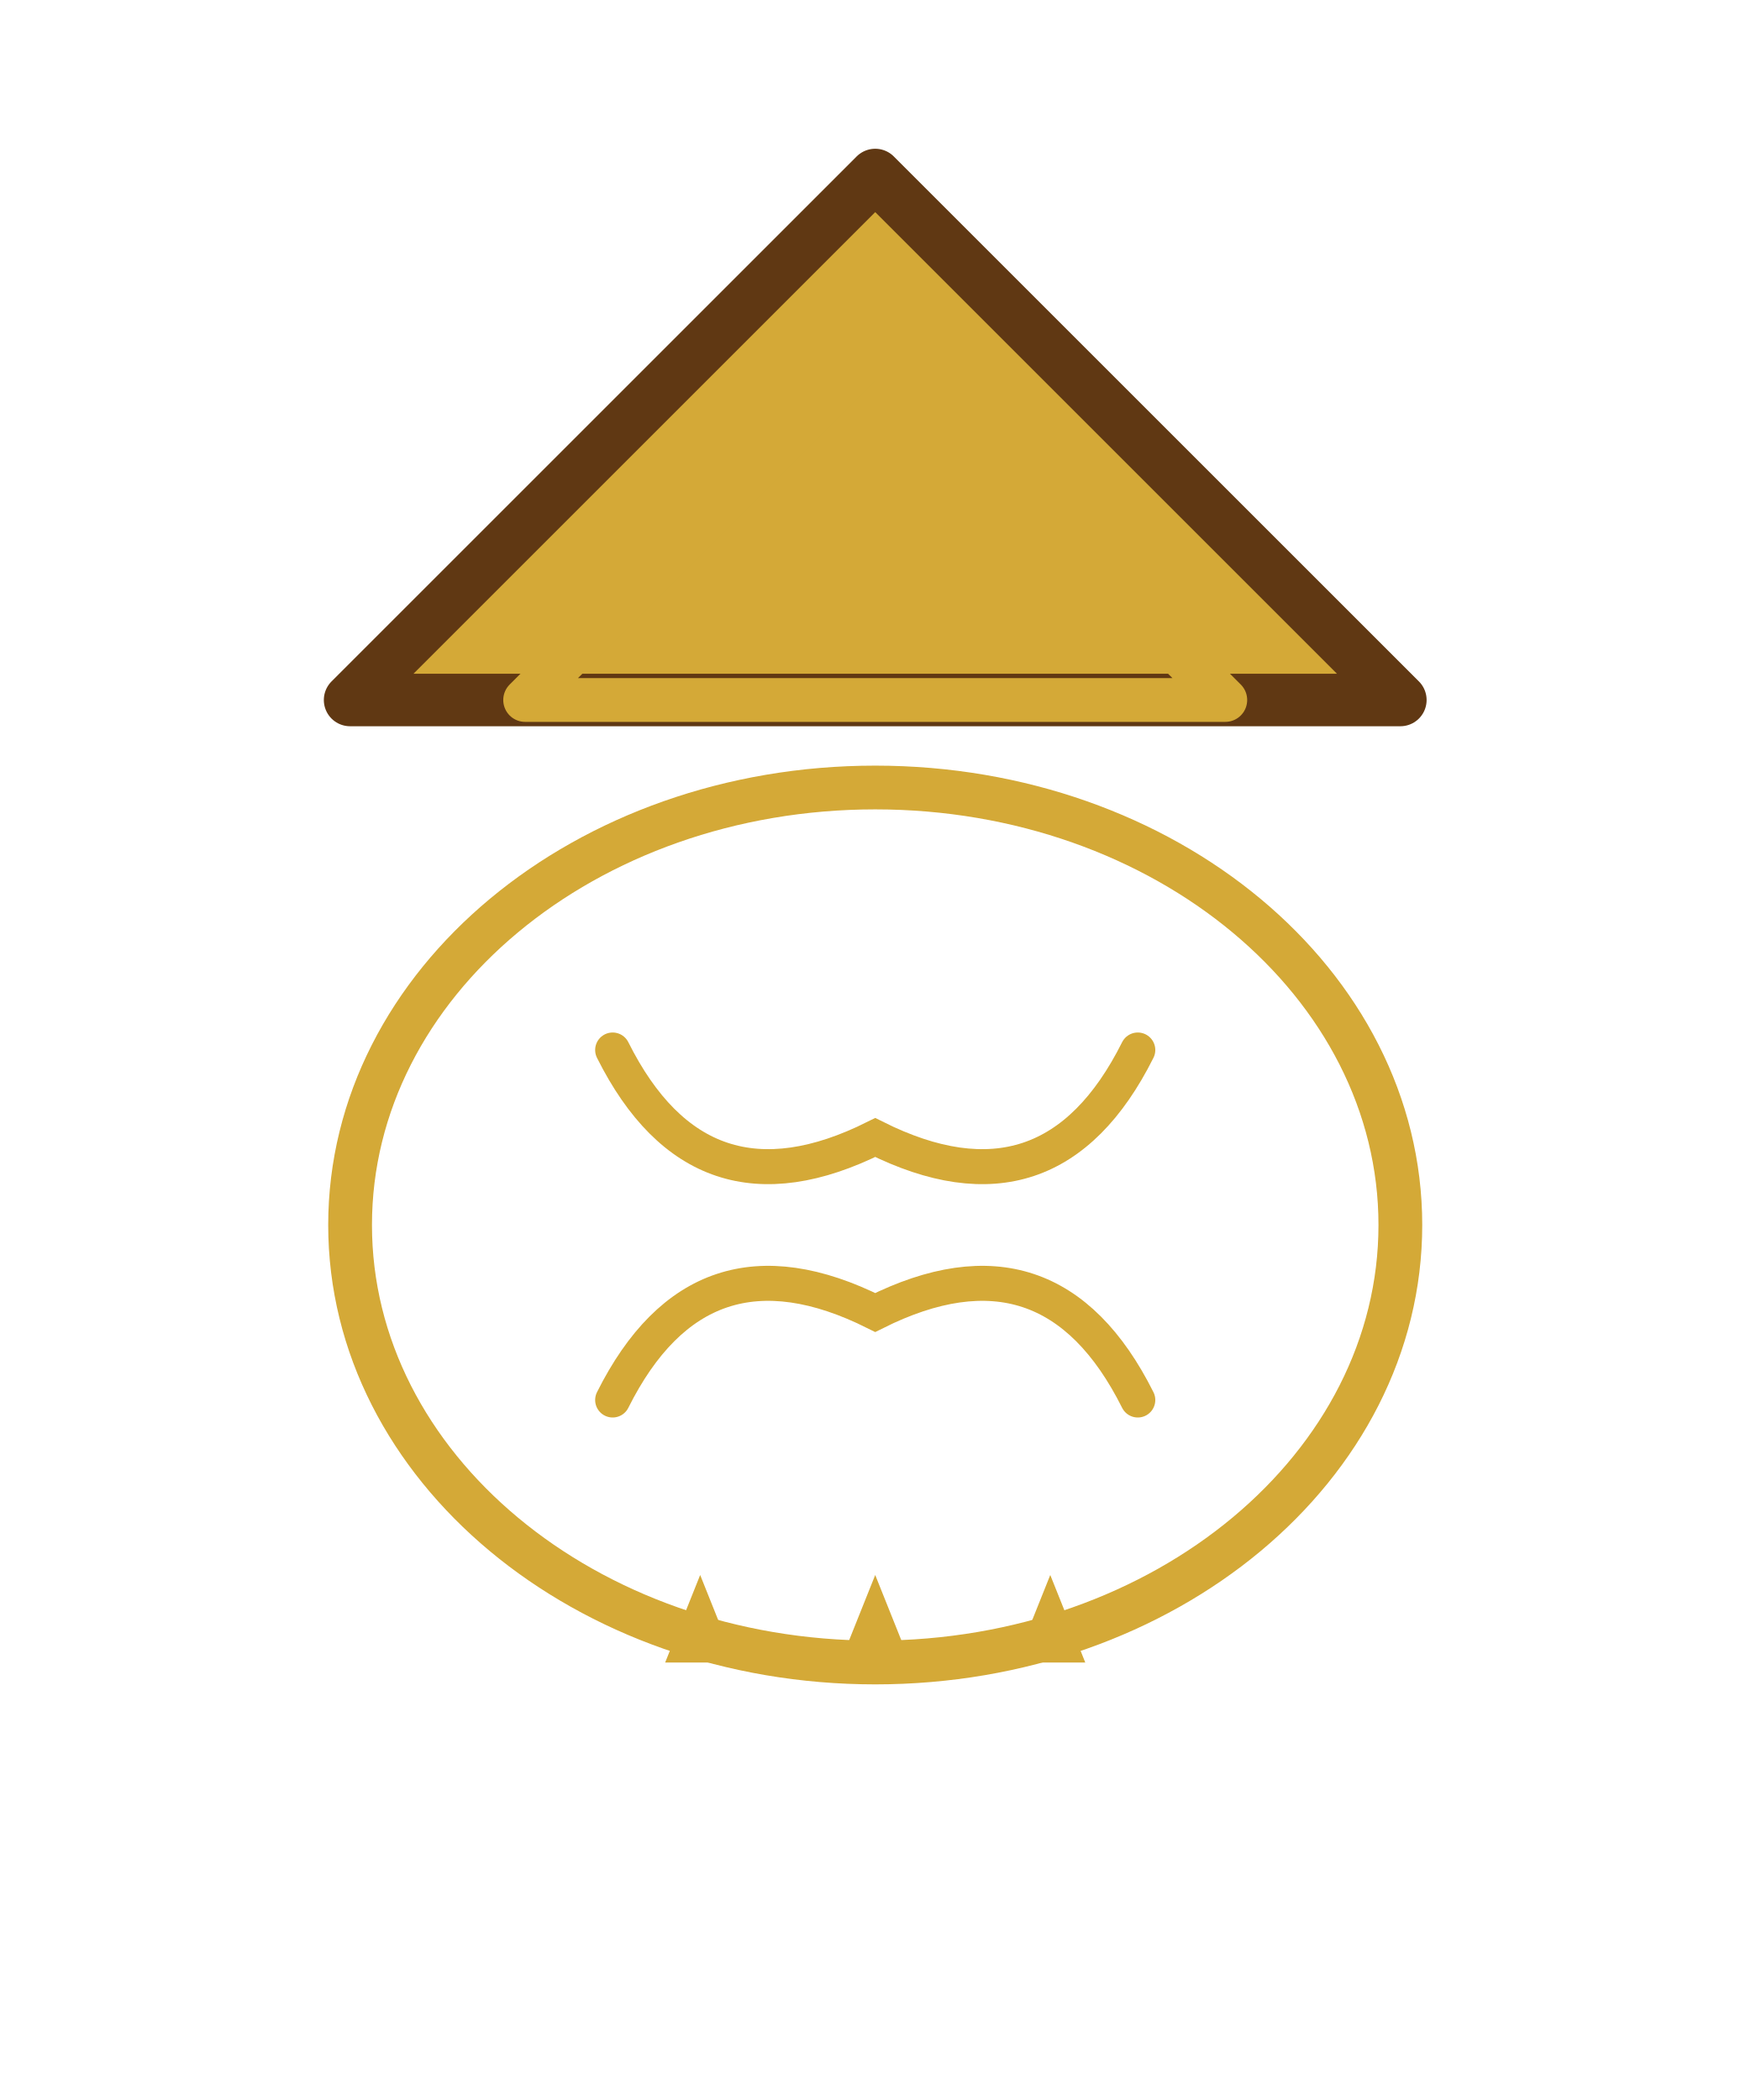
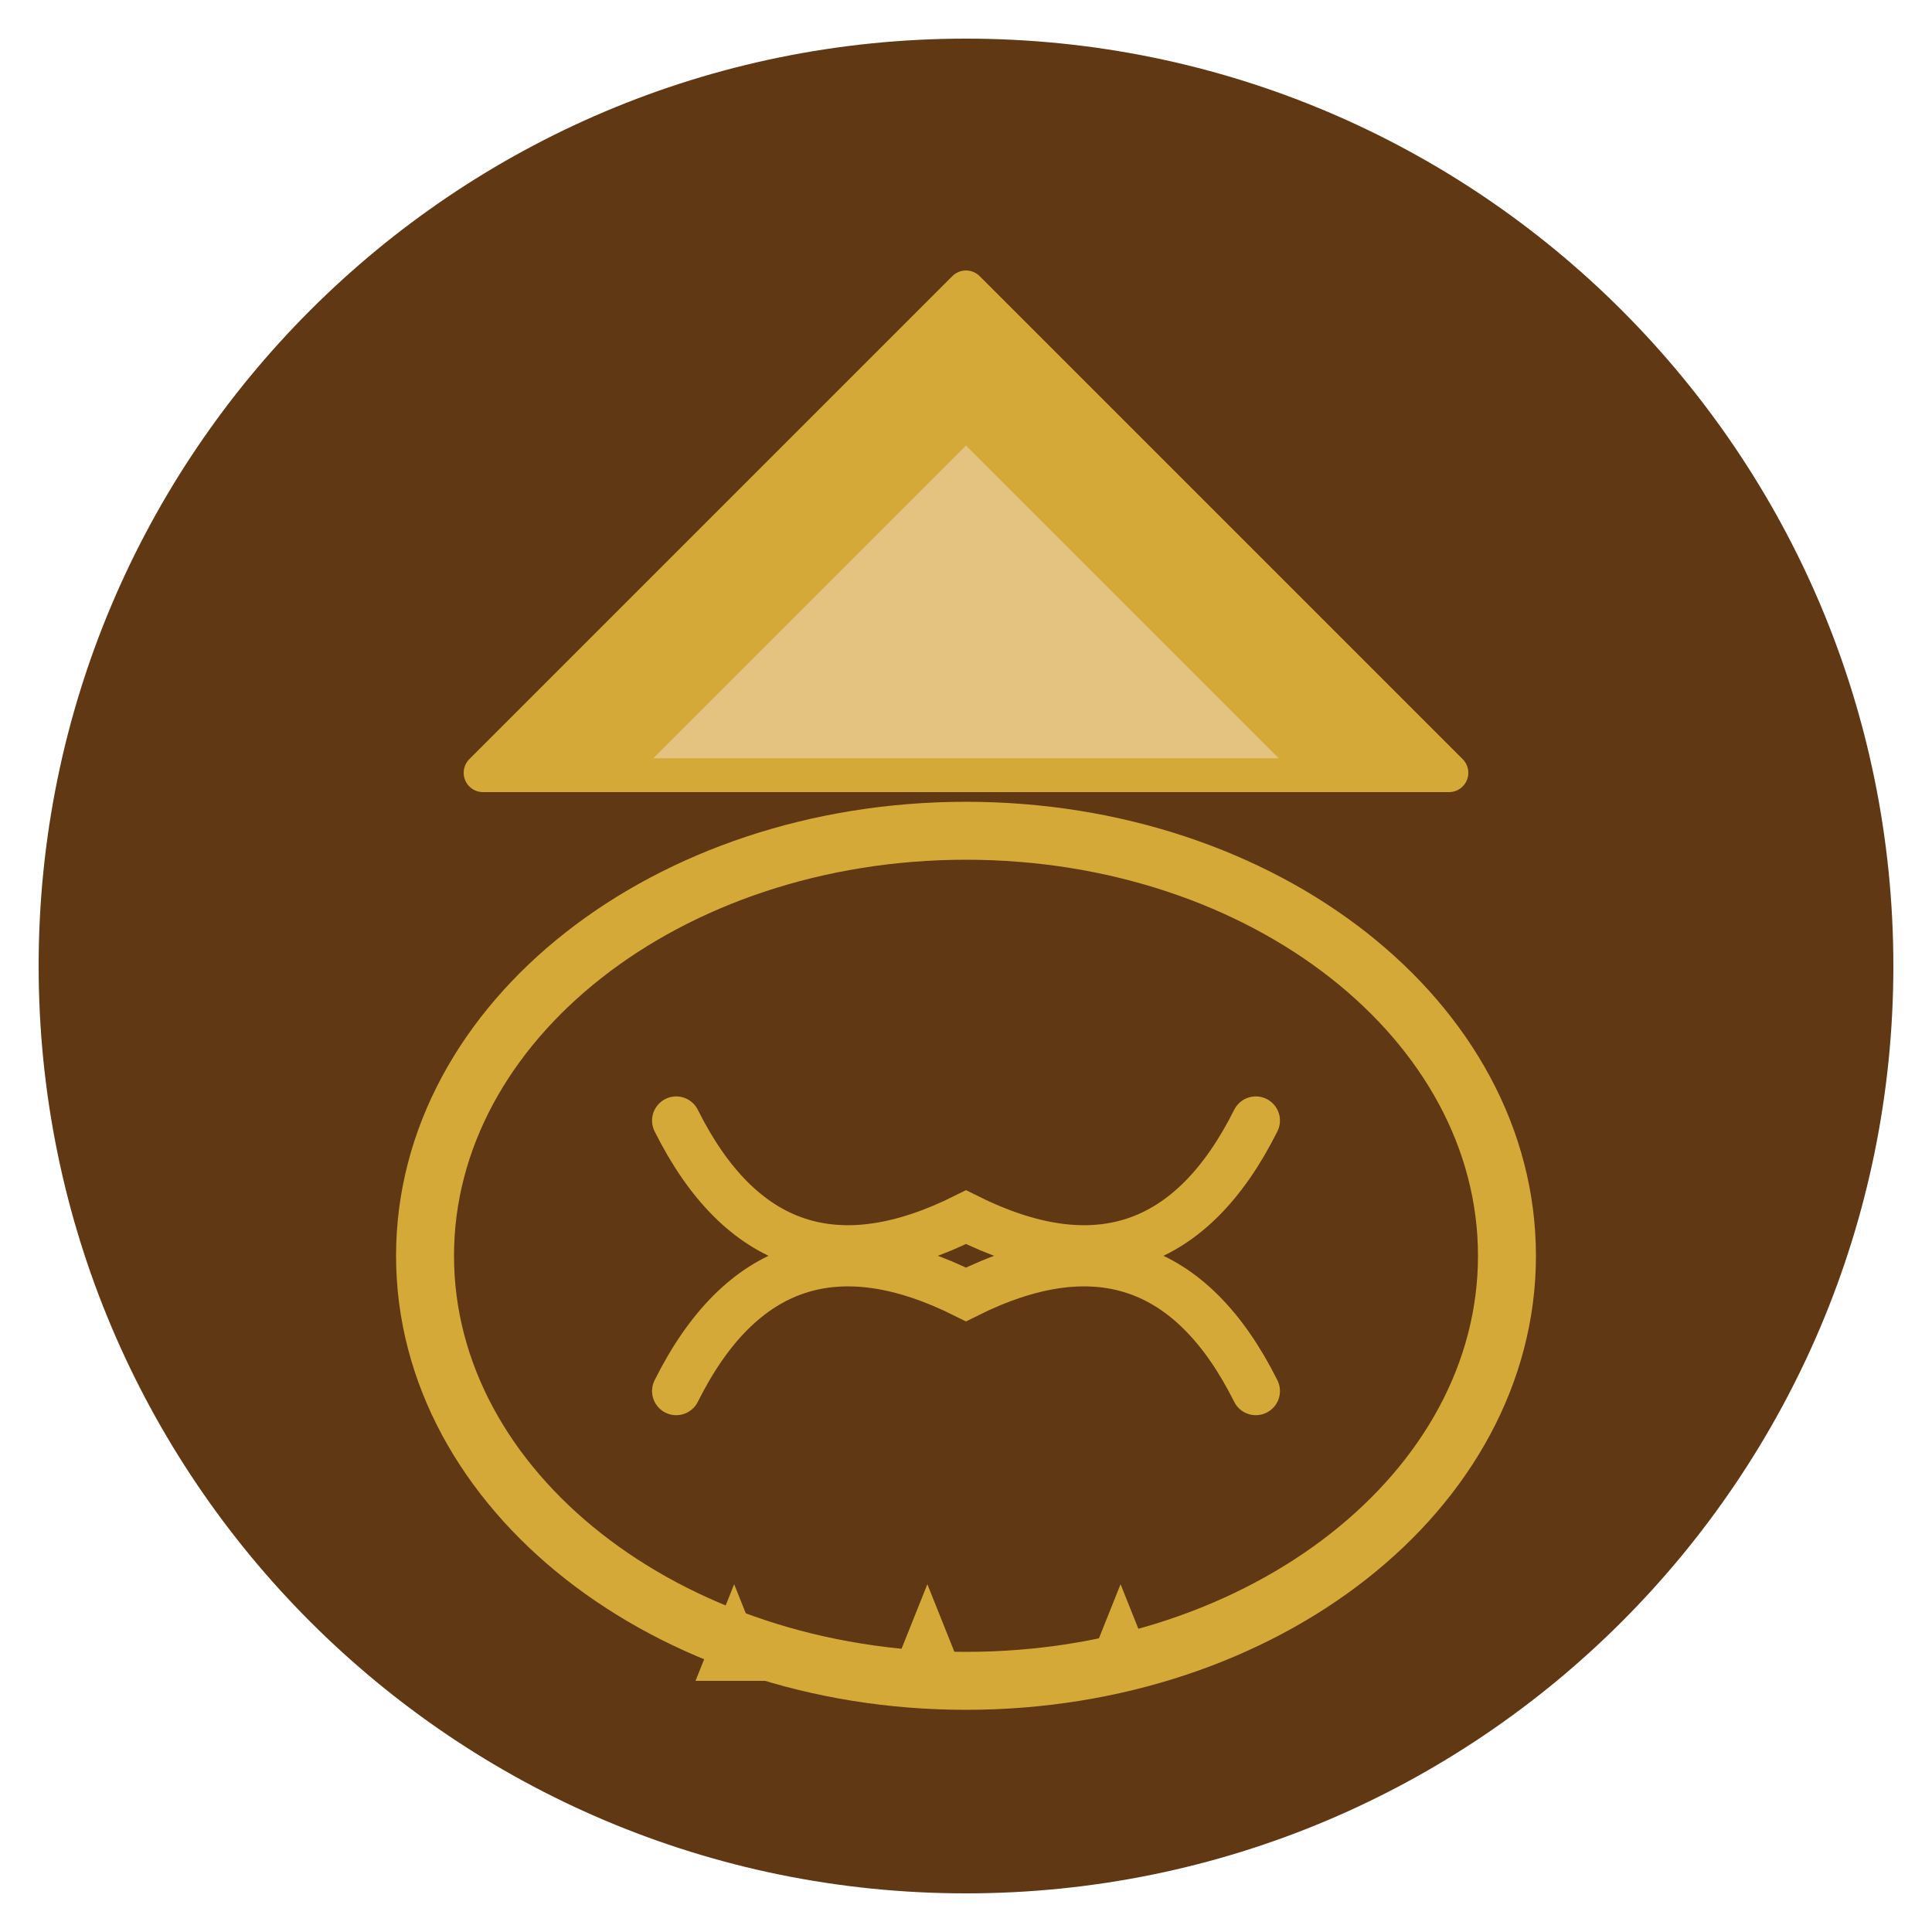
- <svg xmlns="http://www.w3.org/2000/svg" viewBox="0 0 100 120" fill="none">
-   <path d="M50 10 L20 40 L80 40 Z" fill="#D4A937" stroke="#603813" stroke-width="3" stroke-linecap="round" stroke-linejoin="round" />
-   <path d="M50 20 L30 40 L70 40 Z" fill="none" stroke="#D4A937" stroke-width="2.5" stroke-linecap="round" stroke-linejoin="round" />
-   <ellipse cx="50" cy="70" rx="30" ry="25" fill="none" stroke="#D4A937" stroke-width="2.5" />
-   <path d="M35 60 Q40 70, 50 65 Q60 70, 65 60" fill="none" stroke="#D4A937" stroke-width="2" stroke-linecap="round" />
-   <path d="M35 80 Q40 70, 50 75 Q60 70, 65 80" fill="none" stroke="#D4A937" stroke-width="2" stroke-linecap="round" />
+ <svg xmlns="http://www.w3.org/2000/svg" viewBox="0 0 100 100" fill="none">
+   <circle cx="50" cy="50" r="48" fill="#603813" />
+   <path d="M50 15 L25 40 L75 40 Z" fill="#D4A937" stroke="#D4A937" stroke-width="2" stroke-linecap="round" stroke-linejoin="round" />
+   <path d="M50 22 L32 40 L68 40 Z" fill="#E4C27F" stroke="#D4A937" stroke-width="1.5" stroke-linecap="round" stroke-linejoin="round" />
+   <ellipse cx="50" cy="65" rx="28" ry="22" fill="none" stroke="#D4A937" stroke-width="3" />
+   <path d="M35 58 Q40 68, 50 63 Q60 68, 65 58" fill="none" stroke="#D4A937" stroke-width="2.5" stroke-linecap="round" />
+   <path d="M35 72 Q40 62, 50 67 Q60 62, 65 72" fill="none" stroke="#D4A937" stroke-width="2.5" stroke-linecap="round" />
  <g fill="#D4A937">
-     <path d="M40 90 L42 95 L38 95 Z" />
-     <path d="M50 90 L52 95 L48 95 Z" />
-     <path d="M60 90 L62 95 L58 95 Z" />
+     <path d="M38 82 L40 87 L36 87 Z" />
+     <path d="M48 82 L50 87 L46 87 Z" />
+     <path d="M58 82 L60 87 L56 87 Z" />
  </g>
</svg>
